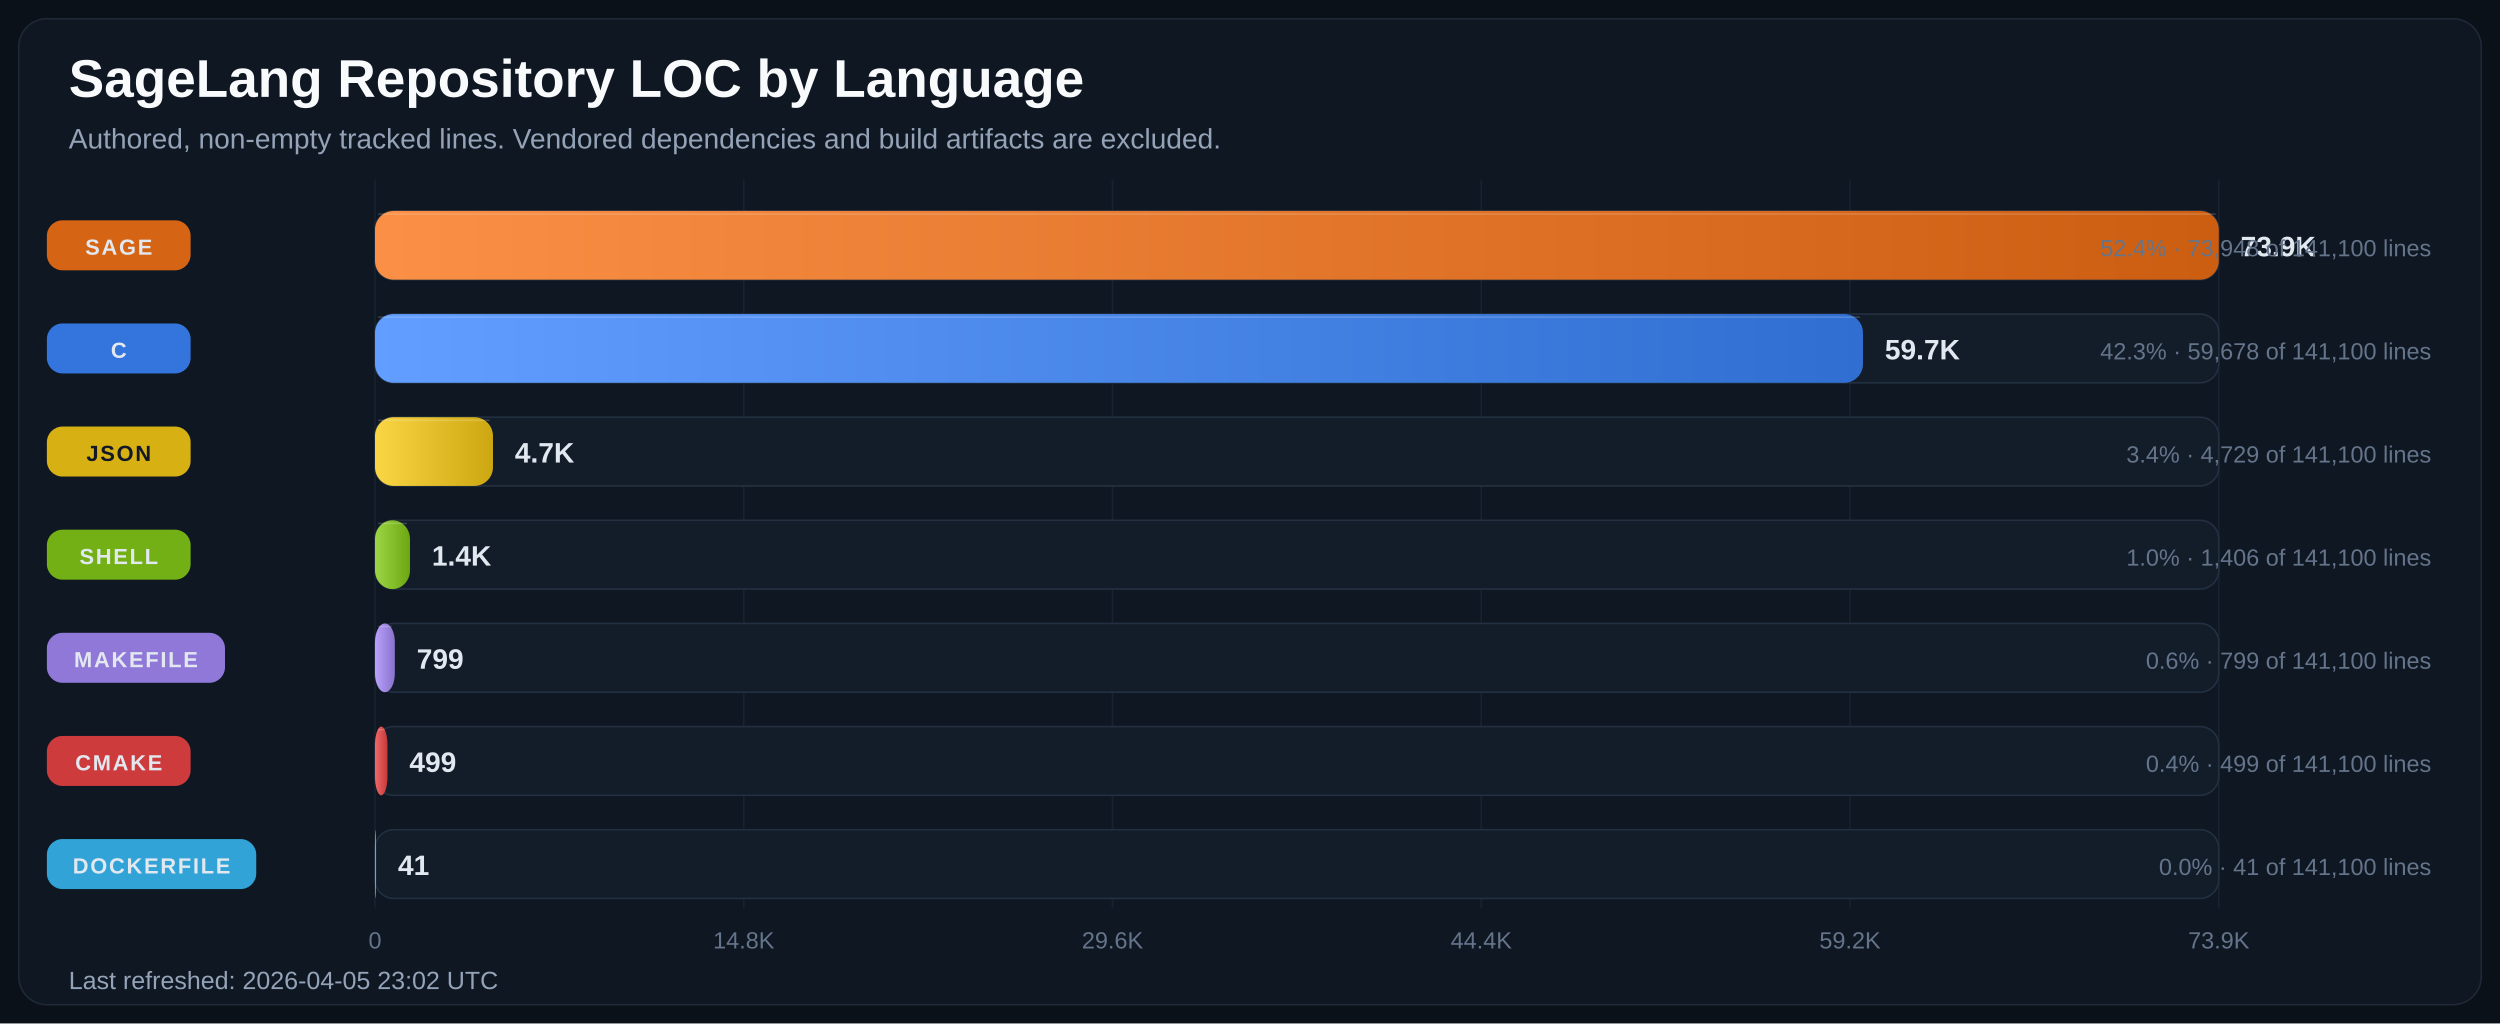
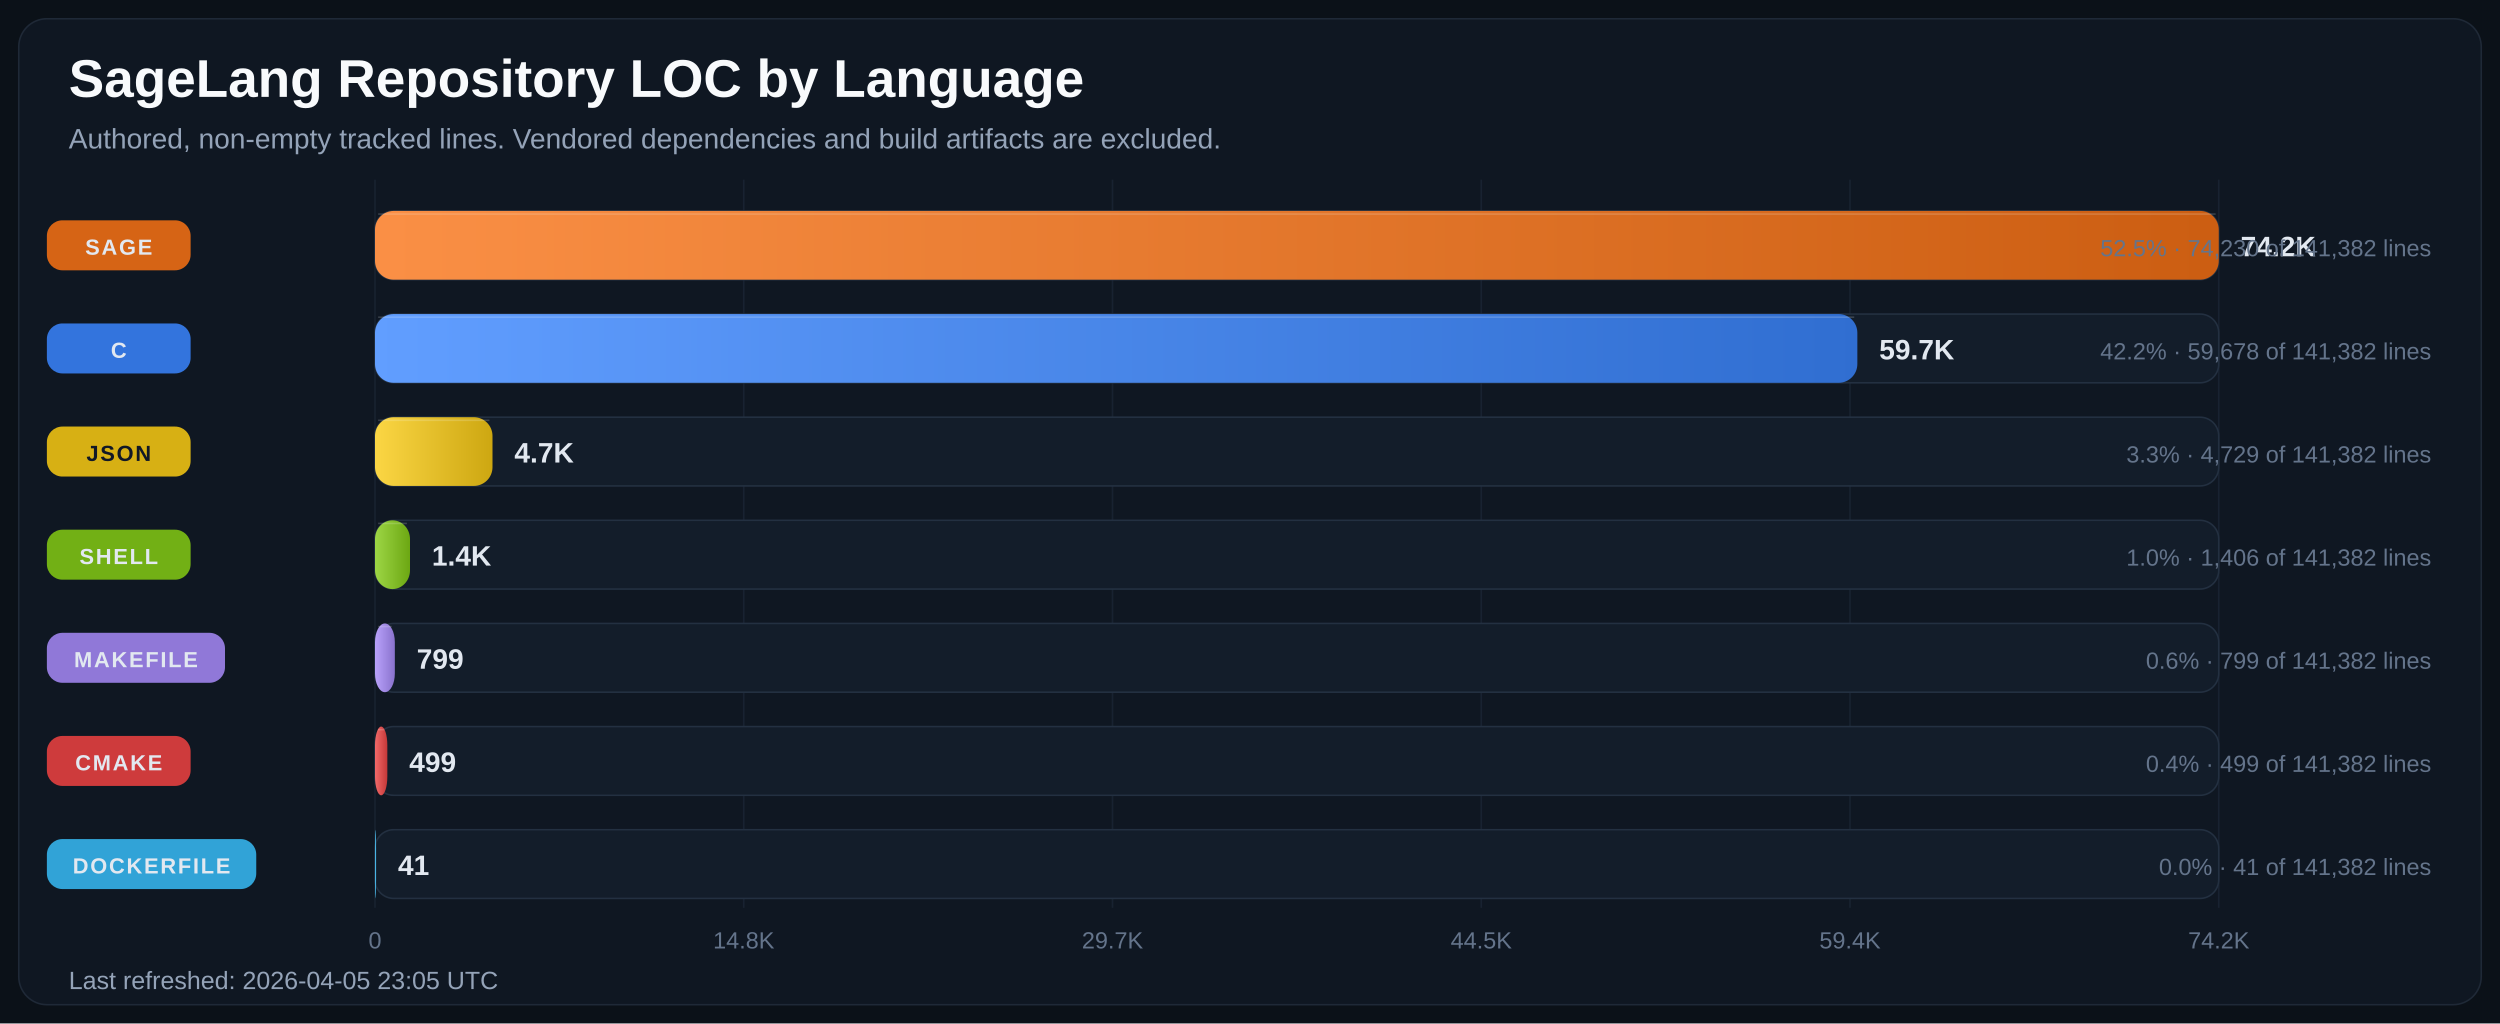
<svg xmlns="http://www.w3.org/2000/svg" width="1600" height="655" viewBox="0 0 1600 655" role="img" aria-labelledby="title desc">
  <defs>
    <linearGradient id="bar-gradient-0" x1="0%" y1="0%" x2="100%" y2="0%">
      <stop offset="0%" stop-color="#FA8F45" />
      <stop offset="100%" stop-color="#CC5E12" />
    </linearGradient>
    <linearGradient id="bar-gradient-1" x1="0%" y1="0%" x2="100%" y2="0%">
      <stop offset="0%" stop-color="#619EFF" />
      <stop offset="100%" stop-color="#306ED1" />
    </linearGradient>
    <linearGradient id="bar-gradient-2" x1="0%" y1="0%" x2="100%" y2="0%">
      <stop offset="0%" stop-color="#FBD644" />
      <stop offset="100%" stop-color="#CDA711" />
    </linearGradient>
    <linearGradient id="bar-gradient-3" x1="0%" y1="0%" x2="100%" y2="0%">
      <stop offset="0%" stop-color="#9DD645" />
      <stop offset="100%" stop-color="#6CA712" />
    </linearGradient>
    <linearGradient id="bar-gradient-4" x1="0%" y1="0%" x2="100%" y2="0%">
      <stop offset="0%" stop-color="#B9A2FB" />
      <stop offset="100%" stop-color="#8972CD" />
    </linearGradient>
    <linearGradient id="bar-gradient-5" x1="0%" y1="0%" x2="100%" y2="0%">
      <stop offset="0%" stop-color="#F26969" />
      <stop offset="100%" stop-color="#C43838" />
    </linearGradient>
    <linearGradient id="bar-gradient-6" x1="0%" y1="0%" x2="100%" y2="0%">
      <stop offset="0%" stop-color="#60CAF9" />
      <stop offset="100%" stop-color="#2E9BCB" />
    </linearGradient>
  </defs>
  <rect width="100%" height="100%" fill="#0B1118" />
  <rect x="12" y="12" width="1576" height="631" rx="18" fill="#0F1722" stroke="#1F2937" />
  <text x="44" y="62" fill="#F8FAFC" font-size="34" font-family="Segoe UI, Arial, sans-serif" font-weight="700">SageLang Repository LOC by Language</text>
  <text x="44" y="95" fill="#94A3B8" font-size="18" font-family="Segoe UI, Arial, sans-serif">Authored, non-empty tracked lines. Vendored dependencies and build artifacts are excluded.</text>
  <line x1="240.0" y1="115" x2="240.0" y2="581" stroke="#182231" stroke-width="1" />
  <text x="240.0" y="607" text-anchor="middle" fill="#64748B" font-size="15" font-family="Segoe UI, Arial, sans-serif">0</text>
  <line x1="476.0" y1="115" x2="476.0" y2="581" stroke="#182231" stroke-width="1" />
  <text x="476.0" y="607" text-anchor="middle" fill="#64748B" font-size="15" font-family="Segoe UI, Arial, sans-serif">14.8K</text>
  <line x1="712.0" y1="115" x2="712.0" y2="581" stroke="#182231" stroke-width="1" />
-   <text x="712.0" y="607" text-anchor="middle" fill="#64748B" font-size="15" font-family="Segoe UI, Arial, sans-serif">29.6K</text>
+   <text x="712.0" y="607" text-anchor="middle" fill="#64748B" font-size="15" font-family="Segoe UI, Arial, sans-serif">29.7K</text>
  <line x1="948.0" y1="115" x2="948.0" y2="581" stroke="#182231" stroke-width="1" />
-   <text x="948.0" y="607" text-anchor="middle" fill="#64748B" font-size="15" font-family="Segoe UI, Arial, sans-serif">44.4K</text>
+   <text x="948.0" y="607" text-anchor="middle" fill="#64748B" font-size="15" font-family="Segoe UI, Arial, sans-serif">44.5K</text>
  <line x1="1184.0" y1="115" x2="1184.0" y2="581" stroke="#182231" stroke-width="1" />
-   <text x="1184.0" y="607" text-anchor="middle" fill="#64748B" font-size="15" font-family="Segoe UI, Arial, sans-serif">59.2K</text>
+   <text x="1184.0" y="607" text-anchor="middle" fill="#64748B" font-size="15" font-family="Segoe UI, Arial, sans-serif">59.4K</text>
  <line x1="1420.0" y1="115" x2="1420.0" y2="581" stroke="#182231" stroke-width="1" />
-   <text x="1420.0" y="607" text-anchor="middle" fill="#64748B" font-size="15" font-family="Segoe UI, Arial, sans-serif">73.9K</text>
+   <text x="1420.0" y="607" text-anchor="middle" fill="#64748B" font-size="15" font-family="Segoe UI, Arial, sans-serif">74.2K</text>
  <rect x="30" y="141.0" width="92" height="32" rx="10" fill="#E06814" opacity="0.95" />
  <text x="76.0" y="163.0" text-anchor="middle" fill="#E2E8F0" font-size="14" font-family="Segoe UI, Arial, sans-serif" font-weight="700" letter-spacing="1.1">SAGE</text>
  <rect x="240" y="135" width="1180" height="44" rx="12" fill="#131D2A" stroke="#233041" />
  <rect x="240" y="135" width="1180.0" height="44" rx="12" fill="url(#bar-gradient-0)" />
  <line x1="242.0" y1="137.0" x2="1418.0" y2="137.0" stroke="#F8FAFC" stroke-opacity="0.18" />
-   <text x="1434.0" y="164.0" fill="#E2E8F0" font-size="18" font-family="Segoe UI, Arial, sans-serif" font-weight="700">73.9K</text>
-   <text x="1556" y="164.0" text-anchor="end" fill="#64748B" font-size="15" font-family="Segoe UI, Arial, sans-serif">52.4% · 73,948 of 141,100 lines</text>
+   <text x="1434.0" y="164.0" fill="#E2E8F0" font-size="18" font-family="Segoe UI, Arial, sans-serif" font-weight="700">74.2K</text>
+   <text x="1556" y="164.0" text-anchor="end" fill="#64748B" font-size="15" font-family="Segoe UI, Arial, sans-serif">52.5% · 74,230 of 141,382 lines</text>
  <rect x="30" y="207.0" width="92" height="32" rx="10" fill="#3479E6" opacity="0.95" />
  <text x="76.0" y="229.0" text-anchor="middle" fill="#E2E8F0" font-size="14" font-family="Segoe UI, Arial, sans-serif" font-weight="700" letter-spacing="1.1">C</text>
  <rect x="240" y="201" width="1180" height="44" rx="12" fill="#131D2A" stroke="#233041" />
-   <rect x="240" y="201" width="952.3" height="44" rx="12" fill="url(#bar-gradient-1)" />
-   <line x1="242.0" y1="203.0" x2="1190.3" y2="203.0" stroke="#F8FAFC" stroke-opacity="0.18" />
-   <text x="1206.3" y="230.0" fill="#E2E8F0" font-size="18" font-family="Segoe UI, Arial, sans-serif" font-weight="700">59.7K</text>
-   <text x="1556" y="230.0" text-anchor="end" fill="#64748B" font-size="15" font-family="Segoe UI, Arial, sans-serif">42.3% · 59,678 of 141,100 lines</text>
+   <rect x="240" y="201" width="948.7" height="44" rx="12" fill="url(#bar-gradient-1)" />
+   <line x1="242.0" y1="203.0" x2="1186.7" y2="203.0" stroke="#F8FAFC" stroke-opacity="0.18" />
+   <text x="1202.7" y="230.0" fill="#E2E8F0" font-size="18" font-family="Segoe UI, Arial, sans-serif" font-weight="700">59.7K</text>
+   <text x="1556" y="230.0" text-anchor="end" fill="#64748B" font-size="15" font-family="Segoe UI, Arial, sans-serif">42.2% · 59,678 of 141,382 lines</text>
  <rect x="30" y="273.0" width="92" height="32" rx="10" fill="#E1B813" opacity="0.95" />
  <text x="76.0" y="295.0" text-anchor="middle" fill="#111827" font-size="14" font-family="Segoe UI, Arial, sans-serif" font-weight="700" letter-spacing="1.1">JSON</text>
  <rect x="240" y="267" width="1180" height="44" rx="12" fill="#131D2A" stroke="#233041" />
-   <rect x="240" y="267" width="75.5" height="44" rx="12" fill="url(#bar-gradient-2)" />
-   <line x1="242.0" y1="269.0" x2="313.5" y2="269.0" stroke="#F8FAFC" stroke-opacity="0.18" />
-   <text x="329.5" y="296.0" fill="#E2E8F0" font-size="18" font-family="Segoe UI, Arial, sans-serif" font-weight="700">4.7K</text>
-   <text x="1556" y="296.0" text-anchor="end" fill="#64748B" font-size="15" font-family="Segoe UI, Arial, sans-serif">3.4% · 4,729 of 141,100 lines</text>
+   <rect x="240" y="267" width="75.2" height="44" rx="12" fill="url(#bar-gradient-2)" />
+   <line x1="242.0" y1="269.0" x2="313.2" y2="269.0" stroke="#F8FAFC" stroke-opacity="0.18" />
+   <text x="329.2" y="296.0" fill="#E2E8F0" font-size="18" font-family="Segoe UI, Arial, sans-serif" font-weight="700">4.7K</text>
+   <text x="1556" y="296.0" text-anchor="end" fill="#64748B" font-size="15" font-family="Segoe UI, Arial, sans-serif">3.3% · 4,729 of 141,382 lines</text>
  <rect x="30" y="339.0" width="92" height="32" rx="10" fill="#77B814" opacity="0.95" />
  <text x="76.0" y="361.0" text-anchor="middle" fill="#E2E8F0" font-size="14" font-family="Segoe UI, Arial, sans-serif" font-weight="700" letter-spacing="1.1">SHELL</text>
  <rect x="240" y="333" width="1180" height="44" rx="12" fill="#131D2A" stroke="#233041" />
  <rect x="240" y="333" width="22.4" height="44" rx="12" fill="url(#bar-gradient-3)" />
  <line x1="242.0" y1="335.0" x2="260.4" y2="335.0" stroke="#F8FAFC" stroke-opacity="0.18" />
  <text x="276.4" y="362.0" fill="#E2E8F0" font-size="18" font-family="Segoe UI, Arial, sans-serif" font-weight="700">1.4K</text>
-   <text x="1556" y="362.0" text-anchor="end" fill="#64748B" font-size="15" font-family="Segoe UI, Arial, sans-serif">1.0% · 1,406 of 141,100 lines</text>
+   <text x="1556" y="362.0" text-anchor="end" fill="#64748B" font-size="15" font-family="Segoe UI, Arial, sans-serif">1.0% · 1,406 of 141,382 lines</text>
  <rect x="30" y="405.0" width="114" height="32" rx="10" fill="#967DE1" opacity="0.95" />
  <text x="87.0" y="427.0" text-anchor="middle" fill="#E2E8F0" font-size="14" font-family="Segoe UI, Arial, sans-serif" font-weight="700" letter-spacing="1.1">MAKEFILE</text>
  <rect x="240" y="399" width="1180" height="44" rx="12" fill="#131D2A" stroke="#233041" />
  <rect x="240" y="399" width="12.7" height="44" rx="12" fill="url(#bar-gradient-4)" />
  <line x1="242.0" y1="401.0" x2="250.7" y2="401.0" stroke="#F8FAFC" stroke-opacity="0.18" />
  <text x="266.7" y="428.0" fill="#E2E8F0" font-size="18" font-family="Segoe UI, Arial, sans-serif" font-weight="700">799</text>
-   <text x="1556" y="428.0" text-anchor="end" fill="#64748B" font-size="15" font-family="Segoe UI, Arial, sans-serif">0.6% · 799 of 141,100 lines</text>
+   <text x="1556" y="428.0" text-anchor="end" fill="#64748B" font-size="15" font-family="Segoe UI, Arial, sans-serif">0.6% · 799 of 141,382 lines</text>
  <rect x="30" y="471.0" width="92" height="32" rx="10" fill="#D73D3D" opacity="0.95" />
  <text x="76.0" y="493.0" text-anchor="middle" fill="#E2E8F0" font-size="14" font-family="Segoe UI, Arial, sans-serif" font-weight="700" letter-spacing="1.1">CMAKE</text>
  <rect x="240" y="465" width="1180" height="44" rx="12" fill="#131D2A" stroke="#233041" />
-   <rect x="240" y="465" width="8.0" height="44" rx="12" fill="url(#bar-gradient-5)" />
-   <line x1="242.0" y1="467.0" x2="246.0" y2="467.0" stroke="#F8FAFC" stroke-opacity="0.18" />
-   <text x="262.0" y="494.0" fill="#E2E8F0" font-size="18" font-family="Segoe UI, Arial, sans-serif" font-weight="700">499</text>
-   <text x="1556" y="494.0" text-anchor="end" fill="#64748B" font-size="15" font-family="Segoe UI, Arial, sans-serif">0.4% · 499 of 141,100 lines</text>
+   <rect x="240" y="465" width="7.9" height="44" rx="12" fill="url(#bar-gradient-5)" />
+   <line x1="242.0" y1="467.0" x2="245.9" y2="467.0" stroke="#F8FAFC" stroke-opacity="0.18" />
+   <text x="261.9" y="494.0" fill="#E2E8F0" font-size="18" font-family="Segoe UI, Arial, sans-serif" font-weight="700">499</text>
+   <text x="1556" y="494.0" text-anchor="end" fill="#64748B" font-size="15" font-family="Segoe UI, Arial, sans-serif">0.4% · 499 of 141,382 lines</text>
  <rect x="30" y="537.0" width="134" height="32" rx="10" fill="#32AADF" opacity="0.95" />
  <text x="97.0" y="559.0" text-anchor="middle" fill="#E2E8F0" font-size="14" font-family="Segoe UI, Arial, sans-serif" font-weight="700" letter-spacing="1.1">DOCKERFILE</text>
  <rect x="240" y="531" width="1180" height="44" rx="12" fill="#131D2A" stroke="#233041" />
  <rect x="240" y="531" width="0.7" height="44" rx="12" fill="url(#bar-gradient-6)" />
  <line x1="242.0" y1="533.0" x2="242.0" y2="533.0" stroke="#F8FAFC" stroke-opacity="0.18" />
  <text x="254.7" y="560.0" fill="#E2E8F0" font-size="18" font-family="Segoe UI, Arial, sans-serif" font-weight="700">41</text>
-   <text x="1556" y="560.0" text-anchor="end" fill="#64748B" font-size="15" font-family="Segoe UI, Arial, sans-serif">0.0% · 41 of 141,100 lines</text>
-   <text x="44" y="633" fill="#94A3B8" font-size="16" font-family="Segoe UI, Arial, sans-serif">Last refreshed: 2026-04-05 23:02 UTC</text>
+   <text x="1556" y="560.0" text-anchor="end" fill="#64748B" font-size="15" font-family="Segoe UI, Arial, sans-serif">0.0% · 41 of 141,382 lines</text>
+   <text x="44" y="633" fill="#94A3B8" font-size="16" font-family="Segoe UI, Arial, sans-serif">Last refreshed: 2026-04-05 23:05 UTC</text>
</svg>
